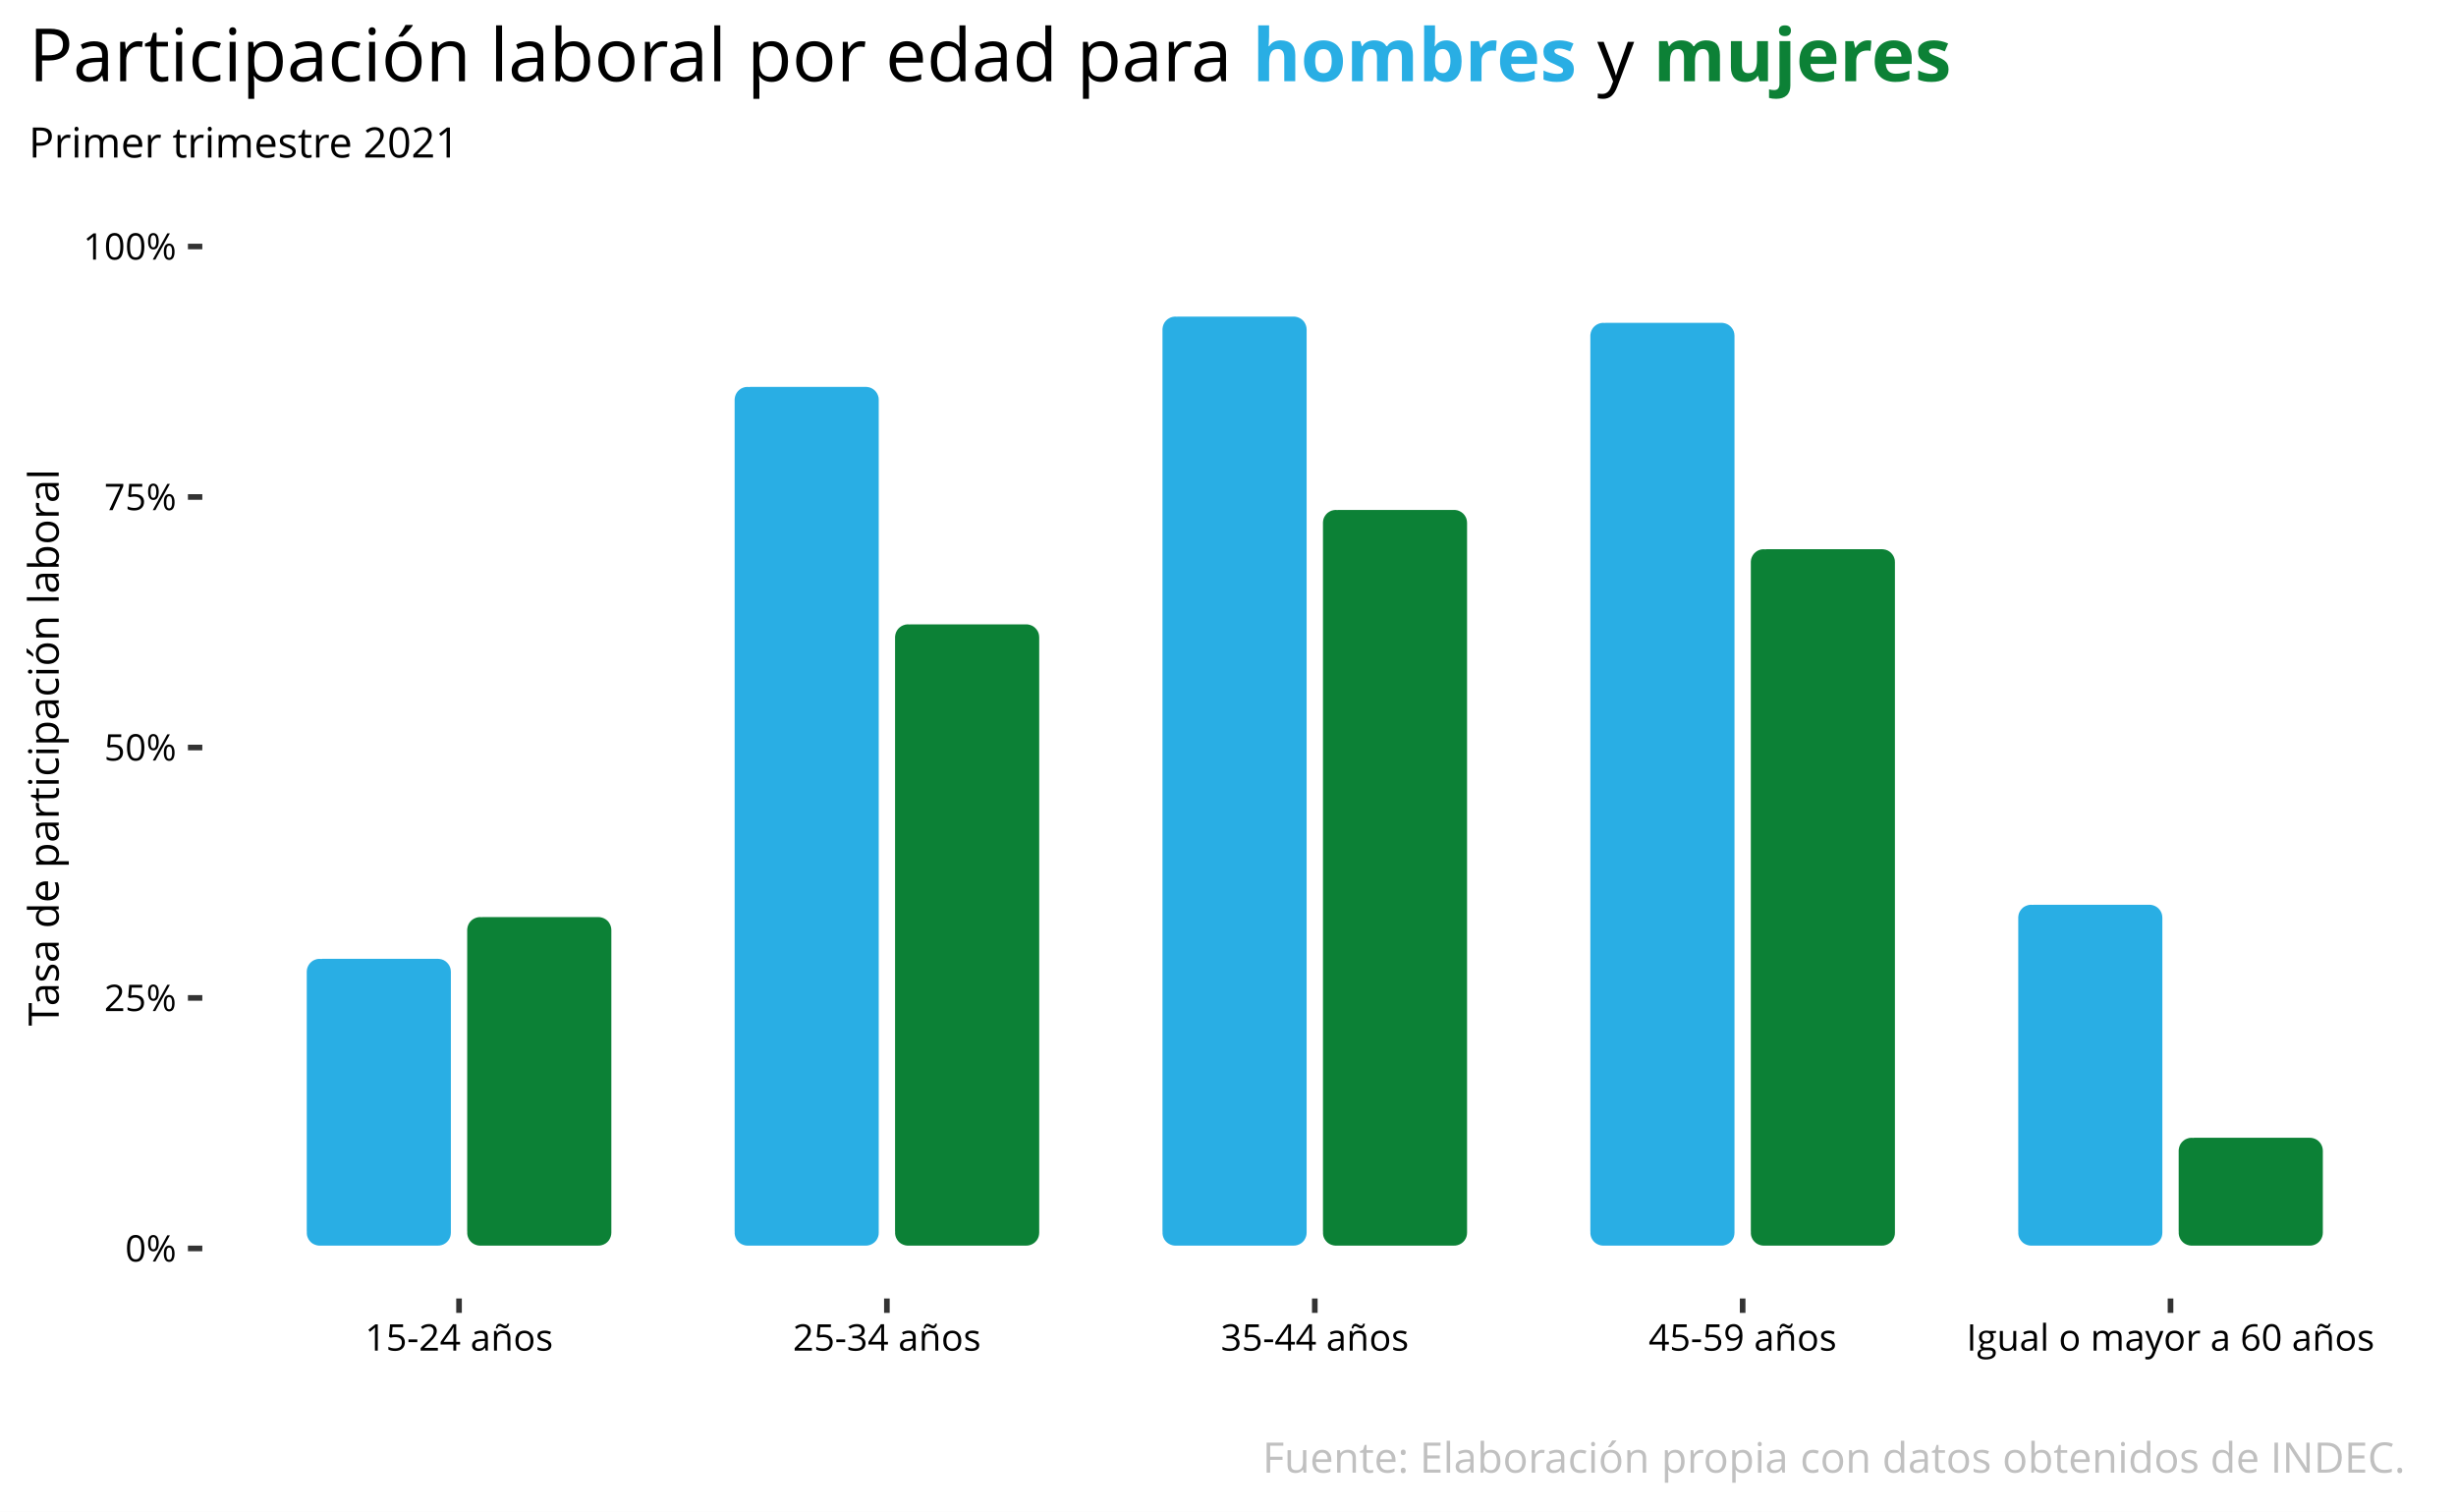
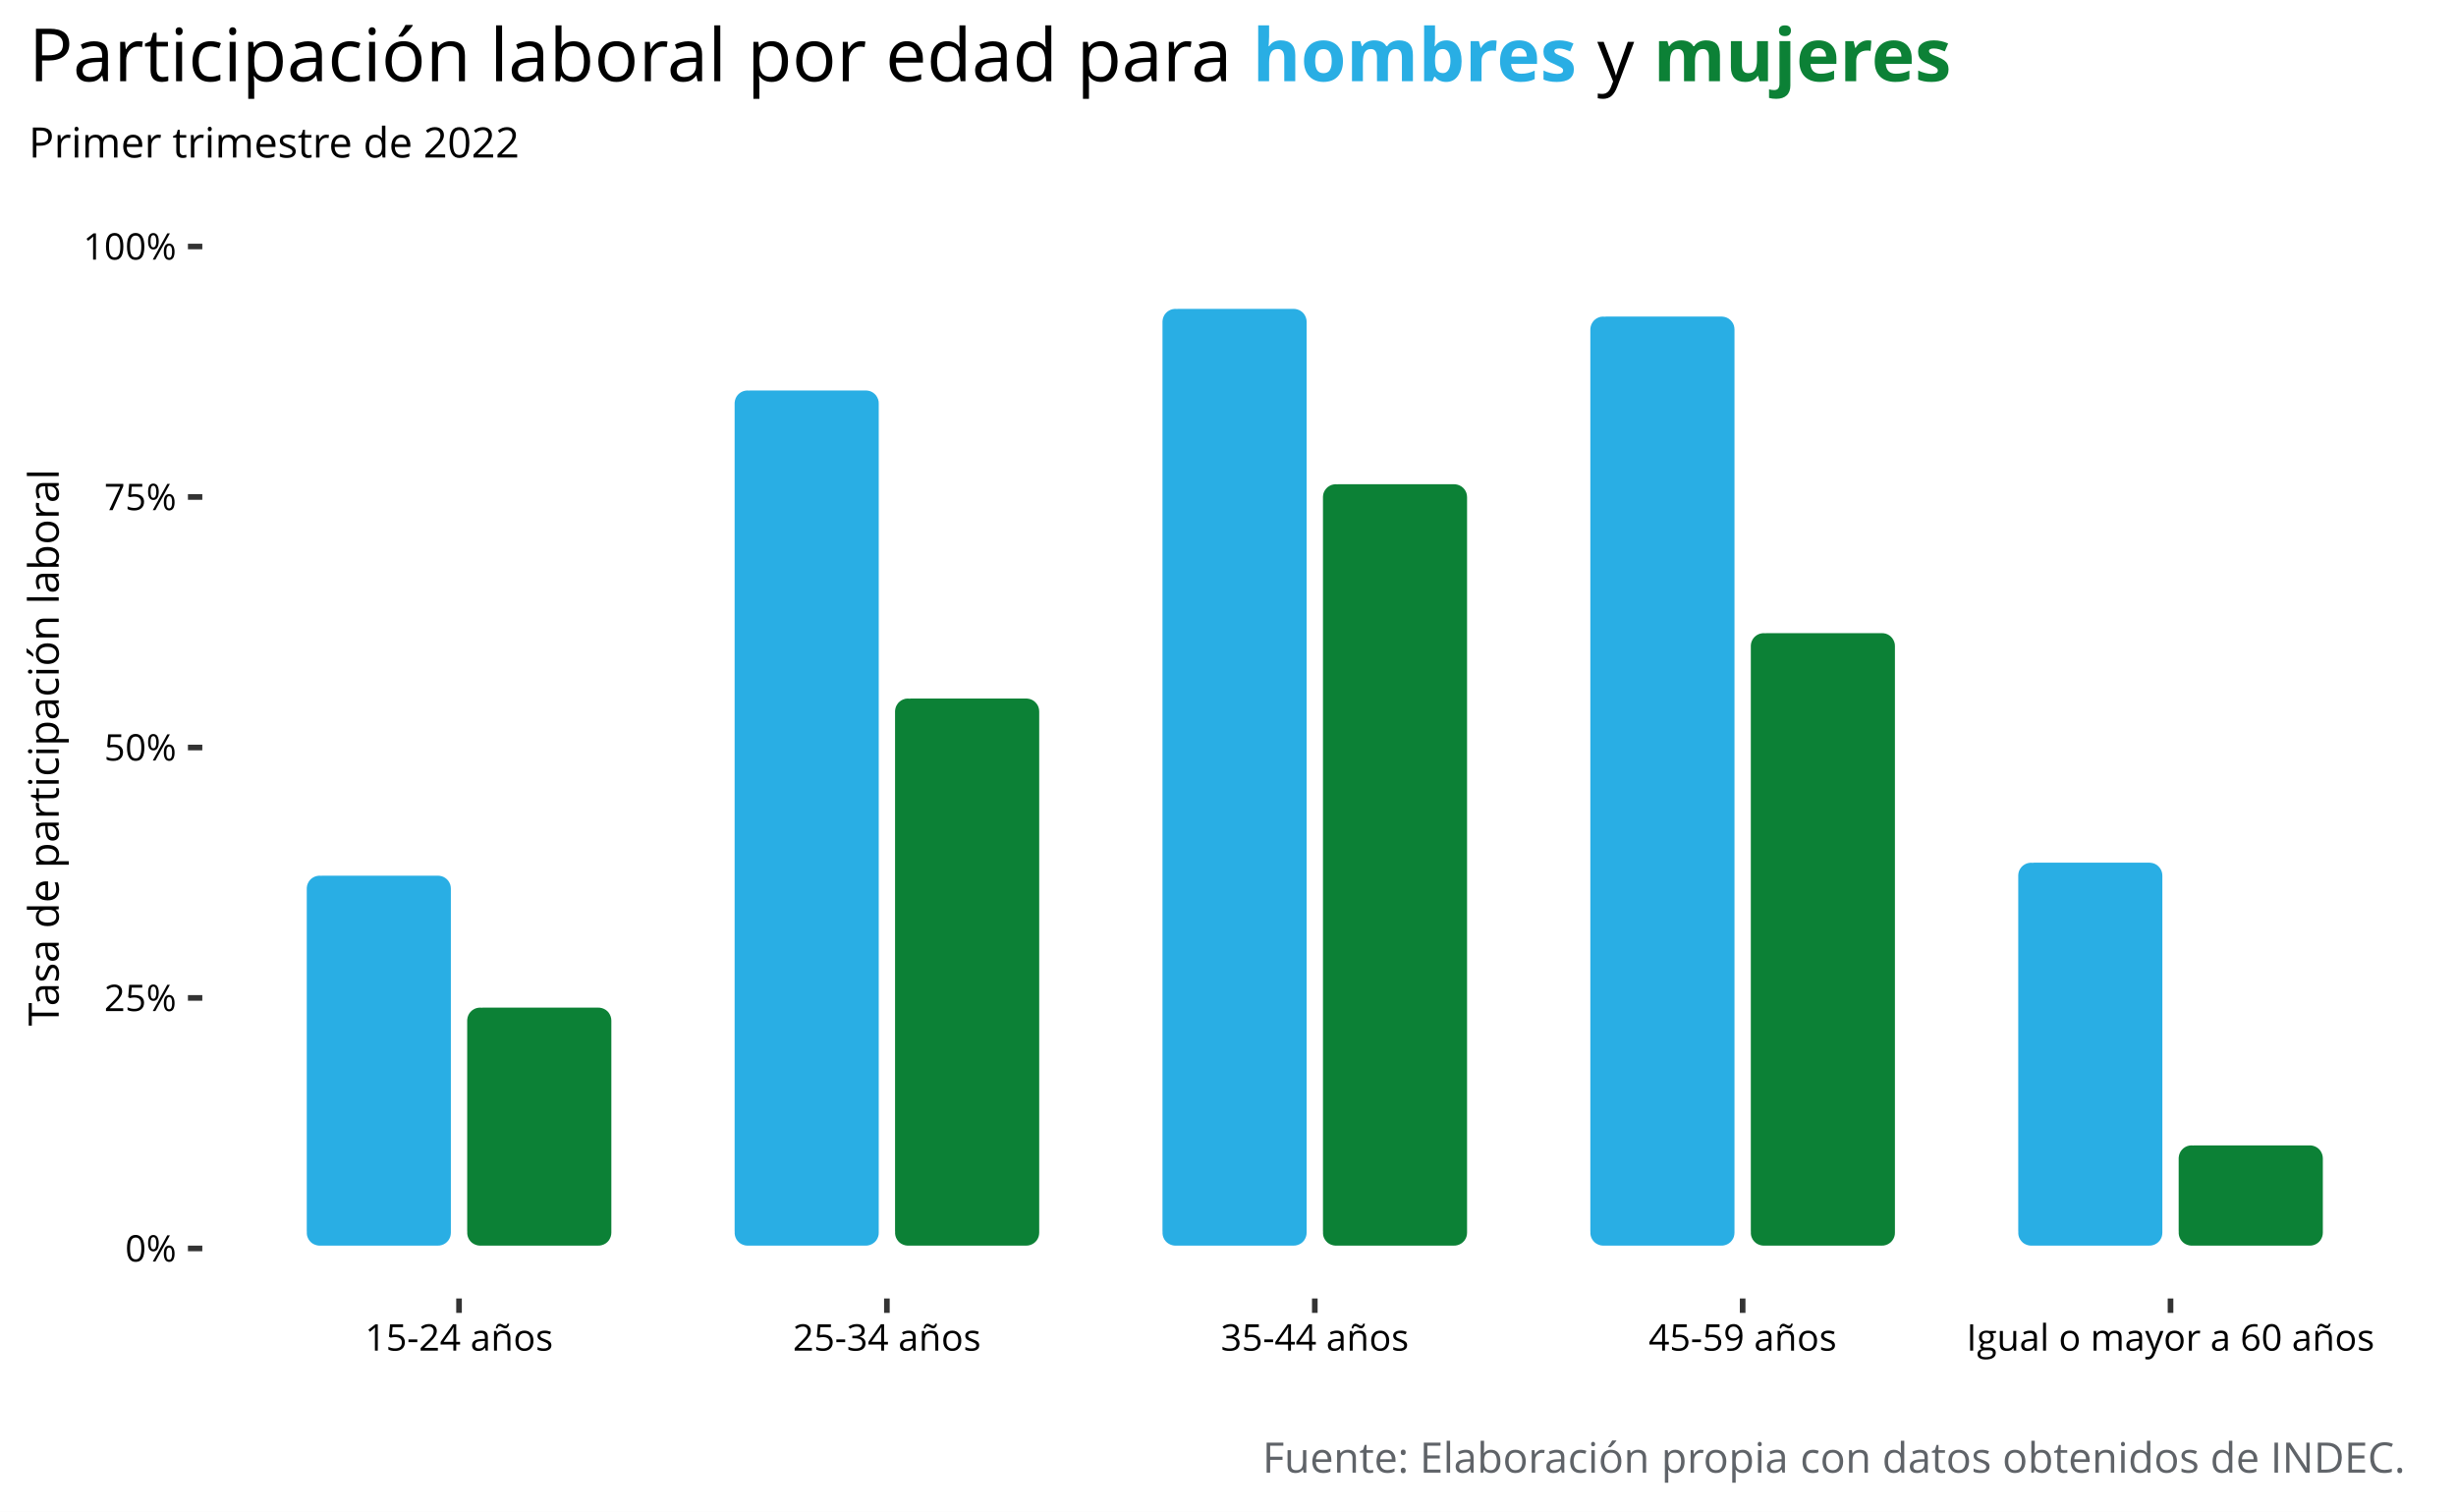
<svg xmlns="http://www.w3.org/2000/svg" class="svglite" width="468.00pt" height="288.00pt" viewBox="0 0 468.00 288.00">
  <defs>
    <style type="text/css">
    .svglite line, .svglite polyline, .svglite polygon, .svglite path, .svglite rect, .svglite circle {
      fill: none;
      stroke: #000000;
      stroke-linecap: round;
      stroke-linejoin: round;
      stroke-miterlimit: 10.00;
    }
  </style>
  </defs>
  <rect width="100%" height="100%" style="stroke: none; fill: #FFFFFF;" />
  <defs>
    <clipPath id="cpMC4wMHw0NjguMDB8MC4wMHwyODguMDA=">
      <rect x="0.00" y="0.00" width="468.00" height="288.00" />
    </clipPath>
  </defs>
  <g clip-path="url(#cpMC4wMHw0NjguMDB8MC4wMHwyODguMDA=)">
    <rect x="0.00" y="0.00" width="468.00" height="288.00" style="stroke-width: 1.07; stroke: #FFFFFF; fill: #FFFFFF;" />
  </g>
  <defs>
    <clipPath id="cpMzguNTV8NDYyLjUyfDM3LjQzfDI0Ny40Mg==">
      <rect x="38.55" y="37.43" width="423.97" height="210.00" />
    </clipPath>
  </defs>
  <g clip-path="url(#cpMzguNTV8NDYyLjUyfDM3LjQzfDI0Ny40Mg==)">
    <polyline points="38.55,214.02 462.52,214.02 " style="stroke-width: 0.53; stroke: #FFFFFF; stroke-linecap: butt;" />
    <polyline points="38.55,166.29 462.52,166.29 " style="stroke-width: 0.53; stroke: #FFFFFF; stroke-linecap: butt;" />
    <polyline points="38.55,118.56 462.52,118.56 " style="stroke-width: 0.53; stroke: #FFFFFF; stroke-linecap: butt;" />
    <polyline points="38.55,70.84 462.52,70.84 " style="stroke-width: 0.53; stroke: #FFFFFF; stroke-linecap: butt;" />
-     <polygon points="60.91,237.88 83.46,237.88 83.34,237.88 83.82,237.86 84.30,237.76 84.75,237.59 85.16,237.35 85.53,237.05 85.85,236.69 86.11,236.28 86.30,235.84 86.41,235.37 86.45,234.89 86.45,234.89 86.45,185.15 86.45,185.15 86.41,184.67 86.30,184.21 86.11,183.76 85.85,183.36 85.53,183.00 85.16,182.69 84.75,182.45 84.30,182.28 83.82,182.19 83.46,182.16 60.91,182.16 61.27,182.19 60.78,182.17 60.31,182.22 59.85,182.36 59.41,182.56 59.01,182.84 58.67,183.17 58.38,183.56 58.16,183.98 58.00,184.44 57.93,184.91 57.92,185.15 57.92,234.89 57.93,234.65 57.93,235.13 58.00,235.61 58.16,236.06 58.38,236.49 58.67,236.87 59.01,237.21 59.41,237.48 59.85,237.68 60.31,237.82 60.78,237.88 " style="stroke-width: 1.07; stroke: #FFFFFF; stroke-linecap: butt; fill: #29AEE4;" />
-     <polygon points="91.48,237.88 114.04,237.88 113.92,237.88 114.40,237.86 114.87,237.76 115.32,237.59 115.74,237.35 116.11,237.05 116.43,236.69 116.68,236.28 116.87,235.84 116.99,235.37 117.03,234.89 117.03,234.89 117.03,177.20 117.03,177.20 116.99,176.72 116.87,176.25 116.68,175.81 116.43,175.40 116.11,175.04 115.74,174.74 115.32,174.50 114.87,174.33 114.40,174.23 114.04,174.21 91.48,174.21 91.84,174.23 91.36,174.21 90.88,174.27 90.42,174.41 89.99,174.61 89.59,174.88 89.24,175.22 88.95,175.60 88.73,176.03 88.58,176.48 88.50,176.96 88.49,177.20 88.49,234.89 88.50,234.65 88.50,235.13 88.58,235.61 88.73,236.06 88.95,236.49 89.24,236.87 89.59,237.21 89.99,237.48 90.42,237.68 90.88,237.82 91.36,237.88 " style="stroke-width: 1.07; stroke: #FFFFFF; stroke-linecap: butt; fill: #0C8136;" />
-     <polygon points="142.44,237.88 165.00,237.88 164.88,237.88 165.36,237.86 165.83,237.76 166.28,237.59 166.69,237.35 167.07,237.05 167.39,236.69 167.64,236.28 167.83,235.84 167.95,235.37 167.98,234.89 167.98,234.89 167.98,76.17 167.98,76.17 167.95,75.69 167.83,75.23 167.64,74.78 167.39,74.38 167.07,74.02 166.69,73.71 166.28,73.47 165.83,73.30 165.36,73.21 165.00,73.18 142.44,73.18 142.80,73.21 142.32,73.19 141.84,73.24 141.38,73.38 140.94,73.58 140.55,73.86 140.20,74.19 139.91,74.58 139.69,75.00 139.54,75.46 139.46,75.93 139.45,76.17 139.45,234.89 139.46,234.65 139.46,235.13 139.54,235.61 139.69,236.06 139.91,236.49 140.20,236.87 140.55,237.21 140.94,237.48 141.38,237.68 141.84,237.82 142.32,237.88 " style="stroke-width: 1.07; stroke: #FFFFFF; stroke-linecap: butt; fill: #29AEE4;" />
-     <polygon points="173.01,237.88 195.57,237.88 195.45,237.88 195.93,237.86 196.40,237.76 196.85,237.59 197.27,237.35 197.64,237.05 197.96,236.69 198.22,236.28 198.41,235.84 198.52,235.37 198.56,234.89 198.56,234.89 198.56,121.42 198.56,121.42 198.52,120.94 198.41,120.47 198.22,120.03 197.96,119.63 197.64,119.27 197.27,118.96 196.85,118.72 196.40,118.55 195.93,118.45 195.57,118.43 173.01,118.43 173.37,118.45 172.89,118.43 172.41,118.49 171.95,118.63 171.52,118.83 171.12,119.11 170.77,119.44 170.49,119.82 170.26,120.25 170.11,120.71 170.03,121.18 170.02,121.42 170.02,234.89 170.03,234.65 170.03,235.13 170.11,235.61 170.26,236.06 170.49,236.49 170.77,236.87 171.12,237.21 171.52,237.48 171.95,237.68 172.41,237.82 172.89,237.88 " style="stroke-width: 1.07; stroke: #FFFFFF; stroke-linecap: butt; fill: #0C8136;" />
-     <polygon points="223.97,237.88 246.53,237.88 246.41,237.88 246.89,237.86 247.36,237.76 247.81,237.59 248.23,237.35 248.60,237.05 248.92,236.69 249.17,236.28 249.36,235.84 249.48,235.37 249.52,234.89 249.52,234.89 249.52,62.78 249.52,62.78 249.48,62.30 249.36,61.83 249.17,61.39 248.92,60.98 248.60,60.62 248.23,60.32 247.81,60.08 247.36,59.91 246.89,59.81 246.53,59.79 223.97,59.79 224.33,59.81 223.85,59.79 223.37,59.85 222.91,59.98 222.48,60.19 222.08,60.46 221.73,60.80 221.44,61.18 221.22,61.61 221.07,62.06 220.99,62.54 220.98,62.78 220.98,234.89 220.99,234.65 220.99,235.13 221.07,235.61 221.22,236.06 221.44,236.49 221.73,236.87 222.08,237.21 222.48,237.48 222.91,237.68 223.37,237.82 223.85,237.88 " style="stroke-width: 1.07; stroke: #FFFFFF; stroke-linecap: butt; fill: #29AEE4;" />
-     <polygon points="254.54,237.88 277.10,237.88 276.98,237.88 277.46,237.86 277.93,237.76 278.38,237.59 278.80,237.35 279.17,237.05 279.49,236.69 279.75,236.28 279.94,235.84 280.05,235.37 280.09,234.89 280.09,234.89 280.09,99.62 280.09,99.62 280.05,99.14 279.94,98.67 279.75,98.23 279.49,97.82 279.17,97.46 278.80,97.16 278.38,96.92 277.93,96.74 277.46,96.65 277.10,96.63 254.54,96.63 254.90,96.65 254.42,96.63 253.95,96.69 253.48,96.82 253.05,97.03 252.65,97.30 252.31,97.63 252.02,98.02 251.79,98.44 251.64,98.90 251.57,99.37 251.56,99.62 251.56,234.89 251.57,234.65 251.57,235.13 251.64,235.61 251.79,236.06 252.02,236.49 252.31,236.87 252.65,237.21 253.05,237.48 253.48,237.68 253.95,237.82 254.42,237.88 " style="stroke-width: 1.07; stroke: #FFFFFF; stroke-linecap: butt; fill: #0C8136;" />
-     <polygon points="305.50,237.88 328.06,237.88 327.94,237.88 328.42,237.86 328.89,237.76 329.34,237.59 329.76,237.35 330.13,237.05 330.45,236.69 330.71,236.28 330.90,235.84 331.01,235.37 331.05,234.89 331.05,234.89 331.05,63.97 331.05,63.97 331.01,63.49 330.90,63.02 330.71,62.58 330.45,62.18 330.13,61.82 329.76,61.51 329.34,61.27 328.89,61.10 328.42,61.00 328.06,60.98 305.50,60.98 305.86,61.00 305.38,60.98 304.90,61.04 304.44,61.18 304.01,61.38 303.61,61.66 303.26,61.99 302.98,62.37 302.75,62.80 302.60,63.26 302.52,63.73 302.51,63.97 302.51,234.89 302.52,234.65 302.52,235.13 302.60,235.61 302.75,236.06 302.98,236.49 303.26,236.87 303.61,237.21 304.01,237.48 304.44,237.68 304.90,237.82 305.38,237.88 " style="stroke-width: 1.07; stroke: #FFFFFF; stroke-linecap: butt; fill: #29AEE4;" />
-     <polygon points="336.08,237.88 358.64,237.88 358.52,237.88 359.00,237.86 359.47,237.76 359.92,237.59 360.33,237.35 360.71,237.05 361.02,236.69 361.28,236.28 361.47,235.84 361.59,235.37 361.62,234.89 361.62,234.89 361.62,107.10 361.62,107.10 361.59,106.62 361.47,106.16 361.28,105.71 361.02,105.31 360.71,104.95 360.33,104.64 359.92,104.40 359.47,104.23 359.00,104.14 358.64,104.11 336.08,104.11 336.44,104.14 335.96,104.12 335.48,104.17 335.02,104.31 334.58,104.51 334.19,104.79 333.84,105.12 333.55,105.51 333.33,105.93 333.17,106.39 333.10,106.86 333.09,107.10 333.09,234.89 333.10,234.65 333.10,235.13 333.17,235.61 333.33,236.06 333.55,236.49 333.84,236.87 334.19,237.21 334.58,237.48 335.02,237.68 335.48,237.82 335.96,237.88 " style="stroke-width: 1.07; stroke: #FFFFFF; stroke-linecap: butt; fill: #0C8136;" />
-     <polygon points="387.03,237.88 409.59,237.88 409.47,237.88 409.95,237.86 410.42,237.76 410.87,237.59 411.29,237.35 411.66,237.05 411.98,236.69 412.24,236.28 412.43,235.84 412.54,235.37 412.58,234.89 412.58,234.89 412.58,174.85 412.58,174.85 412.54,174.37 412.43,173.90 412.24,173.46 411.98,173.05 411.66,172.69 411.29,172.39 410.87,172.15 410.42,171.98 409.95,171.88 409.59,171.86 387.03,171.86 387.39,171.88 386.91,171.86 386.44,171.92 385.97,172.06 385.54,172.26 385.14,172.53 384.80,172.87 384.51,173.25 384.28,173.68 384.13,174.13 384.06,174.61 384.05,174.85 384.05,234.89 384.06,234.65 384.06,235.13 384.13,235.61 384.28,236.06 384.51,236.49 384.80,236.87 385.14,237.21 385.54,237.48 385.97,237.68 386.44,237.82 386.91,237.88 " style="stroke-width: 1.07; stroke: #FFFFFF; stroke-linecap: butt; fill: #29AEE4;" />
-     <polygon points="417.61,237.88 440.17,237.88 440.05,237.88 440.53,237.86 441.00,237.76 441.45,237.59 441.87,237.35 442.24,237.05 442.56,236.69 442.81,236.28 443.00,235.84 443.12,235.37 443.16,234.89 443.16,234.89 443.16,219.25 443.16,219.25 443.12,218.77 443.00,218.30 442.81,217.86 442.56,217.46 442.24,217.10 441.87,216.79 441.45,216.55 441.00,216.38 440.53,216.28 440.17,216.26 417.61,216.26 417.97,216.28 417.49,216.26 417.01,216.32 416.55,216.46 416.11,216.66 415.72,216.94 415.37,217.27 415.08,217.65 414.86,218.08 414.71,218.54 414.63,219.01 414.62,219.25 414.62,234.89 414.63,234.65 414.63,235.13 414.71,235.61 414.86,236.06 415.08,236.49 415.37,236.87 415.72,237.21 416.11,237.48 416.55,237.68 417.01,237.82 417.49,237.88 " style="stroke-width: 1.07; stroke: #FFFFFF; stroke-linecap: butt; fill: #0C8136;" />
+     <polygon points="60.91,237.88 83.46,237.88 83.34,237.88 83.82,237.86 84.30,237.76 84.75,237.59 85.16,237.35 85.53,237.05 85.85,236.69 86.11,236.28 86.30,235.84 86.41,235.37 86.45,234.89 86.45,234.89 86.45,169.31 86.45,169.31 86.41,168.83 86.30,168.36 86.11,167.92 85.85,167.51 85.53,167.15 85.16,166.85 84.75,166.61 84.30,166.44 83.82,166.34 83.46,166.32 60.91,166.32 61.27,166.34 60.78,166.32 60.31,166.38 59.85,166.51 59.41,166.72 59.01,166.99 58.67,167.32 58.38,167.71 58.16,168.13 58.00,168.59 57.93,169.07 57.92,169.31 57.92,234.89 57.93,234.65 57.93,235.13 58.00,235.61 58.16,236.06 58.38,236.49 58.67,236.87 59.01,237.21 59.41,237.48 59.85,237.68 60.31,237.82 60.78,237.88 " style="stroke-width: 1.07; stroke: #FFFFFF; stroke-linecap: butt; fill: #29AEE4;" />
+     <polygon points="91.48,237.88 114.04,237.88 113.92,237.88 114.40,237.86 114.87,237.76 115.32,237.59 115.74,237.35 116.11,237.05 116.43,236.69 116.68,236.28 116.87,235.84 116.99,235.37 117.03,234.89 117.03,234.89 117.03,194.45 117.03,194.45 116.99,193.97 116.87,193.50 116.68,193.06 116.43,192.65 116.11,192.29 115.74,191.99 115.32,191.75 114.87,191.58 114.40,191.48 114.04,191.46 91.48,191.46 91.84,191.48 91.36,191.46 90.88,191.52 90.42,191.65 89.99,191.86 89.59,192.13 89.24,192.47 88.95,192.85 88.73,193.28 88.58,193.73 88.50,194.21 88.49,194.45 88.49,234.89 88.50,234.65 88.50,235.13 88.58,235.61 88.73,236.06 88.95,236.49 89.24,236.87 89.59,237.21 89.99,237.48 90.42,237.68 90.88,237.82 91.36,237.88 " style="stroke-width: 1.07; stroke: #FFFFFF; stroke-linecap: butt; fill: #0C8136;" />
+     <polygon points="142.44,237.88 165.00,237.88 164.88,237.88 165.36,237.86 165.83,237.76 166.28,237.59 166.69,237.35 167.07,237.05 167.39,236.69 167.64,236.28 167.83,235.84 167.95,235.37 167.98,234.89 167.98,234.89 167.98,76.85 167.98,76.85 167.95,76.38 167.83,75.91 167.64,75.47 167.39,75.06 167.07,74.70 166.69,74.39 166.28,74.15 165.83,73.98 165.36,73.89 165.00,73.87 142.44,73.87 142.80,73.89 142.32,73.87 141.84,73.93 141.38,74.06 140.94,74.27 140.55,74.54 140.20,74.87 139.91,75.26 139.69,75.68 139.54,76.14 139.46,76.61 139.45,76.85 139.45,234.89 139.46,234.65 139.46,235.13 139.54,235.61 139.69,236.06 139.91,236.49 140.20,236.87 140.55,237.21 140.94,237.48 141.38,237.68 141.84,237.82 142.32,237.88 " style="stroke-width: 1.07; stroke: #FFFFFF; stroke-linecap: butt; fill: #29AEE4;" />
+     <polygon points="173.01,237.88 195.57,237.88 195.45,237.88 195.93,237.86 196.40,237.76 196.85,237.59 197.27,237.35 197.64,237.05 197.96,236.69 198.22,236.28 198.41,235.84 198.52,235.37 198.56,234.89 198.56,234.89 198.56,135.55 198.56,135.55 198.52,135.07 198.41,134.61 198.22,134.16 197.96,133.76 197.64,133.40 197.27,133.09 196.85,132.85 196.40,132.68 195.93,132.59 195.57,132.56 173.01,132.56 173.37,132.59 172.89,132.57 172.41,132.62 171.95,132.76 171.52,132.96 171.12,133.24 170.77,133.57 170.49,133.96 170.26,134.38 170.11,134.84 170.03,135.31 170.02,135.55 170.02,234.89 170.03,234.65 170.03,235.13 170.11,235.61 170.26,236.06 170.49,236.49 170.77,236.87 171.12,237.21 171.52,237.48 171.95,237.68 172.41,237.82 172.89,237.88 " style="stroke-width: 1.07; stroke: #FFFFFF; stroke-linecap: butt; fill: #0C8136;" />
+     <polygon points="223.97,237.88 246.53,237.88 246.41,237.88 246.89,237.86 247.36,237.76 247.81,237.59 248.23,237.35 248.60,237.05 248.92,236.69 249.17,236.28 249.36,235.84 249.48,235.37 249.52,234.89 249.52,234.89 249.52,61.31 249.52,61.31 249.48,60.83 249.36,60.36 249.17,59.92 248.92,59.51 248.60,59.15 248.23,58.85 247.81,58.61 247.36,58.44 246.89,58.34 246.53,58.32 223.97,58.32 224.33,58.34 223.85,58.32 223.37,58.38 222.91,58.51 222.48,58.72 222.08,58.99 221.73,59.33 221.44,59.71 221.22,60.14 221.07,60.59 220.99,61.07 220.98,61.31 220.98,234.89 220.99,234.65 220.99,235.13 221.07,235.61 221.22,236.06 221.44,236.49 221.73,236.87 222.08,237.21 222.48,237.48 222.91,237.68 223.37,237.82 223.85,237.88 " style="stroke-width: 1.07; stroke: #FFFFFF; stroke-linecap: butt; fill: #29AEE4;" />
+     <polygon points="254.54,237.88 277.10,237.88 276.98,237.88 277.46,237.86 277.93,237.76 278.38,237.59 278.80,237.35 279.17,237.05 279.49,236.69 279.75,236.28 279.94,235.84 280.05,235.37 280.09,234.89 280.09,234.89 280.09,94.72 280.09,94.72 280.05,94.24 279.94,93.77 279.75,93.33 279.49,92.92 279.17,92.56 278.80,92.26 278.38,92.02 277.93,91.85 277.46,91.75 277.10,91.73 254.54,91.73 254.90,91.75 254.42,91.73 253.95,91.79 253.48,91.92 253.05,92.13 252.65,92.40 252.31,92.74 252.02,93.12 251.79,93.55 251.64,94.00 251.57,94.48 251.56,94.72 251.56,234.89 251.57,234.65 251.57,235.13 251.64,235.61 251.79,236.06 252.02,236.49 252.31,236.87 252.65,237.21 253.05,237.48 253.48,237.68 253.95,237.82 254.42,237.88 " style="stroke-width: 1.07; stroke: #FFFFFF; stroke-linecap: butt; fill: #0C8136;" />
+     <polygon points="305.50,237.88 328.06,237.88 327.94,237.88 328.42,237.86 328.89,237.76 329.34,237.59 329.76,237.35 330.13,237.05 330.45,236.69 330.71,236.28 330.90,235.84 331.01,235.37 331.05,234.89 331.05,234.89 331.05,62.77 331.05,62.77 331.01,62.29 330.90,61.83 330.71,61.38 330.45,60.98 330.13,60.62 329.76,60.31 329.34,60.07 328.89,59.90 328.42,59.81 328.06,59.78 305.50,59.78 305.86,59.81 305.38,59.79 304.90,59.84 304.44,59.98 304.01,60.18 303.61,60.46 303.26,60.79 302.98,61.18 302.75,61.60 302.60,62.06 302.52,62.53 302.51,62.77 302.51,234.89 302.52,234.65 302.52,235.13 302.60,235.61 302.75,236.06 302.98,236.49 303.26,236.87 303.61,237.21 304.01,237.48 304.44,237.68 304.90,237.82 305.38,237.88 " style="stroke-width: 1.07; stroke: #FFFFFF; stroke-linecap: butt; fill: #29AEE4;" />
+     <polygon points="336.08,237.88 358.64,237.88 358.52,237.88 359.00,237.86 359.47,237.76 359.92,237.59 360.33,237.35 360.71,237.05 361.02,236.69 361.28,236.28 361.47,235.84 361.59,235.37 361.62,234.89 361.62,234.89 361.62,123.09 361.62,123.09 361.59,122.62 361.47,122.15 361.28,121.71 361.02,121.30 360.71,120.94 360.33,120.63 359.92,120.39 359.47,120.22 359.00,120.13 358.64,120.11 336.08,120.11 336.44,120.13 335.96,120.11 335.48,120.17 335.02,120.30 334.58,120.51 334.19,120.78 333.84,121.11 333.55,121.50 333.33,121.92 333.17,122.38 333.10,122.85 333.09,123.09 333.09,234.89 333.10,234.65 333.10,235.13 333.17,235.61 333.33,236.06 333.55,236.49 333.84,236.87 334.19,237.21 334.58,237.48 335.02,237.68 335.48,237.82 335.96,237.88 " style="stroke-width: 1.07; stroke: #FFFFFF; stroke-linecap: butt; fill: #0C8136;" />
+     <polygon points="387.03,237.88 409.59,237.88 409.47,237.88 409.95,237.86 410.42,237.76 410.87,237.59 411.29,237.35 411.66,237.05 411.98,236.69 412.24,236.28 412.43,235.84 412.54,235.37 412.58,234.89 412.58,234.89 412.58,166.83 412.58,166.83 412.54,166.35 412.43,165.89 412.24,165.44 411.98,165.04 411.66,164.68 411.29,164.37 410.87,164.13 410.42,163.96 409.95,163.87 409.59,163.84 387.03,163.84 387.39,163.87 386.91,163.85 386.44,163.91 385.97,164.04 385.54,164.25 385.14,164.52 384.80,164.85 384.51,165.24 384.28,165.66 384.13,166.12 384.06,166.59 384.05,166.83 384.05,234.89 384.06,234.65 384.06,235.13 384.13,235.61 384.28,236.06 384.51,236.49 384.80,236.87 385.14,237.21 385.54,237.48 385.97,237.68 386.44,237.82 386.91,237.88 " style="stroke-width: 1.07; stroke: #FFFFFF; stroke-linecap: butt; fill: #29AEE4;" />
+     <polygon points="417.61,237.88 440.17,237.88 440.05,237.88 440.53,237.86 441.00,237.76 441.45,237.59 441.87,237.35 442.24,237.05 442.56,236.69 442.81,236.28 443.00,235.84 443.12,235.37 443.16,234.89 443.16,234.89 443.16,220.70 443.16,220.70 443.12,220.22 443.00,219.75 442.81,219.31 442.56,218.90 442.24,218.54 441.87,218.24 441.45,218.00 441.00,217.83 440.53,217.73 440.17,217.71 417.61,217.71 417.97,217.73 417.49,217.71 417.01,217.77 416.55,217.90 416.11,218.11 415.72,218.38 415.37,218.72 415.08,219.10 414.86,219.53 414.71,219.98 414.63,220.46 414.62,220.70 414.62,234.89 414.63,234.65 414.63,235.13 414.71,235.61 414.86,236.06 415.08,236.49 415.37,236.87 415.72,237.21 416.11,237.48 416.55,237.68 417.01,237.82 417.49,237.88 " style="stroke-width: 1.07; stroke: #FFFFFF; stroke-linecap: butt; fill: #0C8136;" />
  </g>
  <g clip-path="url(#cpMC4wMHw0NjguMDB8MC4wMHwyODguMDA=)">
    <text x="33.62" y="240.38" text-anchor="end" style="font-size: 7.00px; font-family: Open Sans;" textLength="9.76px" lengthAdjust="spacingAndGlyphs">0%</text>
    <text x="33.62" y="192.65" text-anchor="end" style="font-size: 7.00px; font-family: Open Sans;" textLength="13.77px" lengthAdjust="spacingAndGlyphs">25%</text>
    <text x="33.62" y="144.92" text-anchor="end" style="font-size: 7.00px; font-family: Open Sans;" textLength="13.77px" lengthAdjust="spacingAndGlyphs">50%</text>
    <text x="33.62" y="97.20" text-anchor="end" style="font-size: 7.00px; font-family: Open Sans;" textLength="13.77px" lengthAdjust="spacingAndGlyphs">75%</text>
    <text x="33.62" y="49.47" text-anchor="end" style="font-size: 7.00px; font-family: Open Sans;" textLength="17.77px" lengthAdjust="spacingAndGlyphs">100%</text>
    <polyline points="35.81,237.88 38.55,237.88 " style="stroke-width: 1.07; stroke: #333333; stroke-linecap: butt;" />
    <polyline points="35.81,190.15 38.55,190.15 " style="stroke-width: 1.07; stroke: #333333; stroke-linecap: butt;" />
    <polyline points="35.81,142.43 38.55,142.43 " style="stroke-width: 1.07; stroke: #333333; stroke-linecap: butt;" />
    <polyline points="35.81,94.70 38.55,94.70 " style="stroke-width: 1.07; stroke: #333333; stroke-linecap: butt;" />
    <polyline points="35.81,46.97 38.55,46.97 " style="stroke-width: 1.07; stroke: #333333; stroke-linecap: butt;" />
    <polyline points="87.47,250.16 87.47,247.42 " style="stroke-width: 1.07; stroke: #333333; stroke-linecap: butt;" />
    <polyline points="169.00,250.16 169.00,247.42 " style="stroke-width: 1.07; stroke: #333333; stroke-linecap: butt;" />
    <polyline points="250.54,250.16 250.54,247.42 " style="stroke-width: 1.07; stroke: #333333; stroke-linecap: butt;" />
    <polyline points="332.07,250.16 332.07,247.42 " style="stroke-width: 1.07; stroke: #333333; stroke-linecap: butt;" />
    <polyline points="413.60,250.16 413.60,247.42 " style="stroke-width: 1.07; stroke: #333333; stroke-linecap: butt;" />
    <text x="87.47" y="257.35" text-anchor="middle" style="font-size: 7.00px; font-family: Open Sans;" textLength="35.85px" lengthAdjust="spacingAndGlyphs">15-24 años</text>
    <text x="169.00" y="257.35" text-anchor="middle" style="font-size: 7.00px; font-family: Open Sans;" textLength="35.85px" lengthAdjust="spacingAndGlyphs">25-34 años</text>
    <text x="250.54" y="257.35" text-anchor="middle" style="font-size: 7.00px; font-family: Open Sans;" textLength="35.85px" lengthAdjust="spacingAndGlyphs">35-44 años</text>
    <text x="332.07" y="257.35" text-anchor="middle" style="font-size: 7.00px; font-family: Open Sans;" textLength="35.85px" lengthAdjust="spacingAndGlyphs">45-59 años</text>
    <text x="413.60" y="257.35" text-anchor="middle" style="font-size: 7.00px; font-family: Open Sans;" textLength="77.77px" lengthAdjust="spacingAndGlyphs">Igual o mayor a 60 años</text>
    <text transform="translate(11.19,142.43) rotate(-90)" text-anchor="middle" style="font-size: 8.00px; font-family: Open Sans;" textLength="106.95px" lengthAdjust="spacingAndGlyphs">Tasa de participación laboral</text>
-     <text x="5.48" y="30.02" style="font-size: 8.00px; font-family: Open Sans;" textLength="82.18px" lengthAdjust="spacingAndGlyphs">Primer trimestre 2021</text>
+     <text x="5.48" y="30.02" style="font-size: 8.00px; font-family: Open Sans;" textLength="93.65px" lengthAdjust="spacingAndGlyphs">Primer trimestre de 2022</text>
    <text x="5.48" y="15.47" style="font-size: 14.00px; font-family: Open Sans;" textLength="84.21px" lengthAdjust="spacingAndGlyphs">Participación</text>
    <text x="93.33" y="15.47" style="font-size: 14.00px; font-family: Open Sans;" textLength="45.40px" lengthAdjust="spacingAndGlyphs">laboral</text>
    <text x="142.36" y="15.47" style="font-size: 14.00px; font-family: Open Sans;" textLength="22.74px" lengthAdjust="spacingAndGlyphs">por</text>
    <text x="168.74" y="15.47" style="font-size: 14.00px; font-family: Open Sans;" textLength="32.79px" lengthAdjust="spacingAndGlyphs">edad</text>
    <text x="205.16" y="15.47" style="font-size: 14.00px; font-family: Open Sans;" textLength="29.86px" lengthAdjust="spacingAndGlyphs">para</text>
    <text x="238.66" y="15.47" style="font-size: 14.00px; font-weight: bold; fill: #29AEE4; font-family: Open Sans;" textLength="62.06px" lengthAdjust="spacingAndGlyphs">hombres</text>
    <text x="304.35" y="15.47" style="font-size: 14.00px; font-family: Open Sans;" textLength="7.06px" lengthAdjust="spacingAndGlyphs">y</text>
    <text x="315.04" y="15.47" style="font-size: 14.00px; font-weight: bold; fill: #0C8136; font-family: Open Sans;" textLength="57.07px" lengthAdjust="spacingAndGlyphs">mujeres</text>
-     <text x="240.58" y="280.60" style="font-size: 8.00px; fill: #C0C0C0; font-family: Open Sans;" textLength="27.87px" lengthAdjust="spacingAndGlyphs">Fuente:</text>
-     <text x="270.53" y="280.60" style="font-size: 8.00px; fill: #C0C0C0; font-family: Open Sans;" textLength="43.95px" lengthAdjust="spacingAndGlyphs">Elaboración</text>
-     <text x="316.56" y="280.60" style="font-size: 8.00px; fill: #C0C0C0; font-family: Open Sans;" textLength="24.38px" lengthAdjust="spacingAndGlyphs">propia</text>
-     <text x="343.02" y="280.60" style="font-size: 8.00px; fill: #C0C0C0; font-family: Open Sans;" textLength="13.55px" lengthAdjust="spacingAndGlyphs">con</text>
-     <text x="358.65" y="280.60" style="font-size: 8.00px; fill: #C0C0C0; font-family: Open Sans;" textLength="20.82px" lengthAdjust="spacingAndGlyphs">datos</text>
-     <text x="381.56" y="280.60" style="font-size: 8.00px; fill: #C0C0C0; font-family: Open Sans;" textLength="37.53px" lengthAdjust="spacingAndGlyphs">obtenidos</text>
-     <text x="421.16" y="280.60" style="font-size: 8.00px; fill: #C0C0C0; font-family: Open Sans;" textLength="9.39px" lengthAdjust="spacingAndGlyphs">de</text>
-     <text x="432.63" y="280.60" style="font-size: 8.00px; fill: #C0C0C0; font-family: Open Sans;" textLength="25.73px" lengthAdjust="spacingAndGlyphs">INDEC.</text>
+     <text x="240.58" y="280.60" style="font-size: 8.00px; fill: #5F6368; font-family: Open Sans;" textLength="27.87px" lengthAdjust="spacingAndGlyphs">Fuente:</text>
+     <text x="270.53" y="280.60" style="font-size: 8.00px; fill: #5F6368; font-family: Open Sans;" textLength="43.95px" lengthAdjust="spacingAndGlyphs">Elaboración</text>
+     <text x="316.56" y="280.60" style="font-size: 8.00px; fill: #5F6368; font-family: Open Sans;" textLength="24.38px" lengthAdjust="spacingAndGlyphs">propia</text>
+     <text x="343.02" y="280.60" style="font-size: 8.00px; fill: #5F6368; font-family: Open Sans;" textLength="13.55px" lengthAdjust="spacingAndGlyphs">con</text>
+     <text x="358.65" y="280.60" style="font-size: 8.00px; fill: #5F6368; font-family: Open Sans;" textLength="20.82px" lengthAdjust="spacingAndGlyphs">datos</text>
+     <text x="381.56" y="280.60" style="font-size: 8.00px; fill: #5F6368; font-family: Open Sans;" textLength="37.53px" lengthAdjust="spacingAndGlyphs">obtenidos</text>
+     <text x="421.16" y="280.60" style="font-size: 8.00px; fill: #5F6368; font-family: Open Sans;" textLength="9.39px" lengthAdjust="spacingAndGlyphs">de</text>
+     <text x="432.63" y="280.60" style="font-size: 8.00px; fill: #5F6368; font-family: Open Sans;" textLength="25.73px" lengthAdjust="spacingAndGlyphs">INDEC.</text>
  </g>
</svg>
